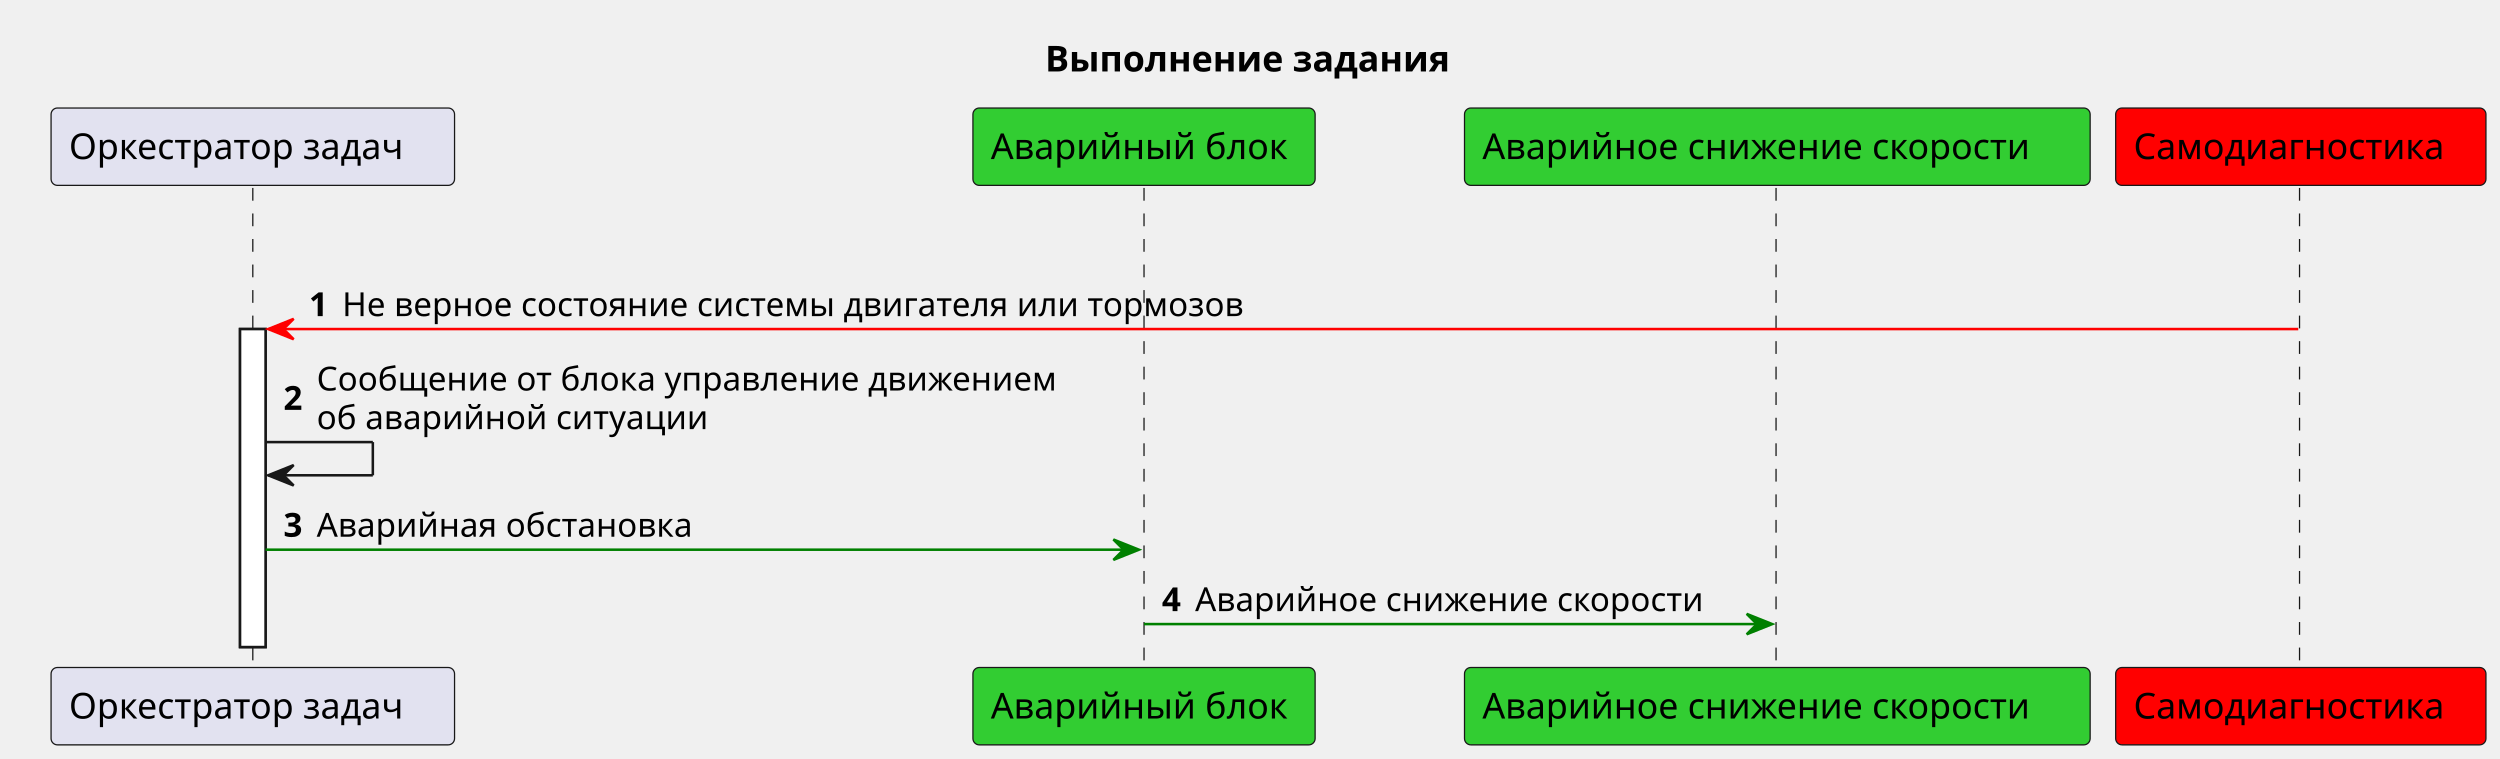
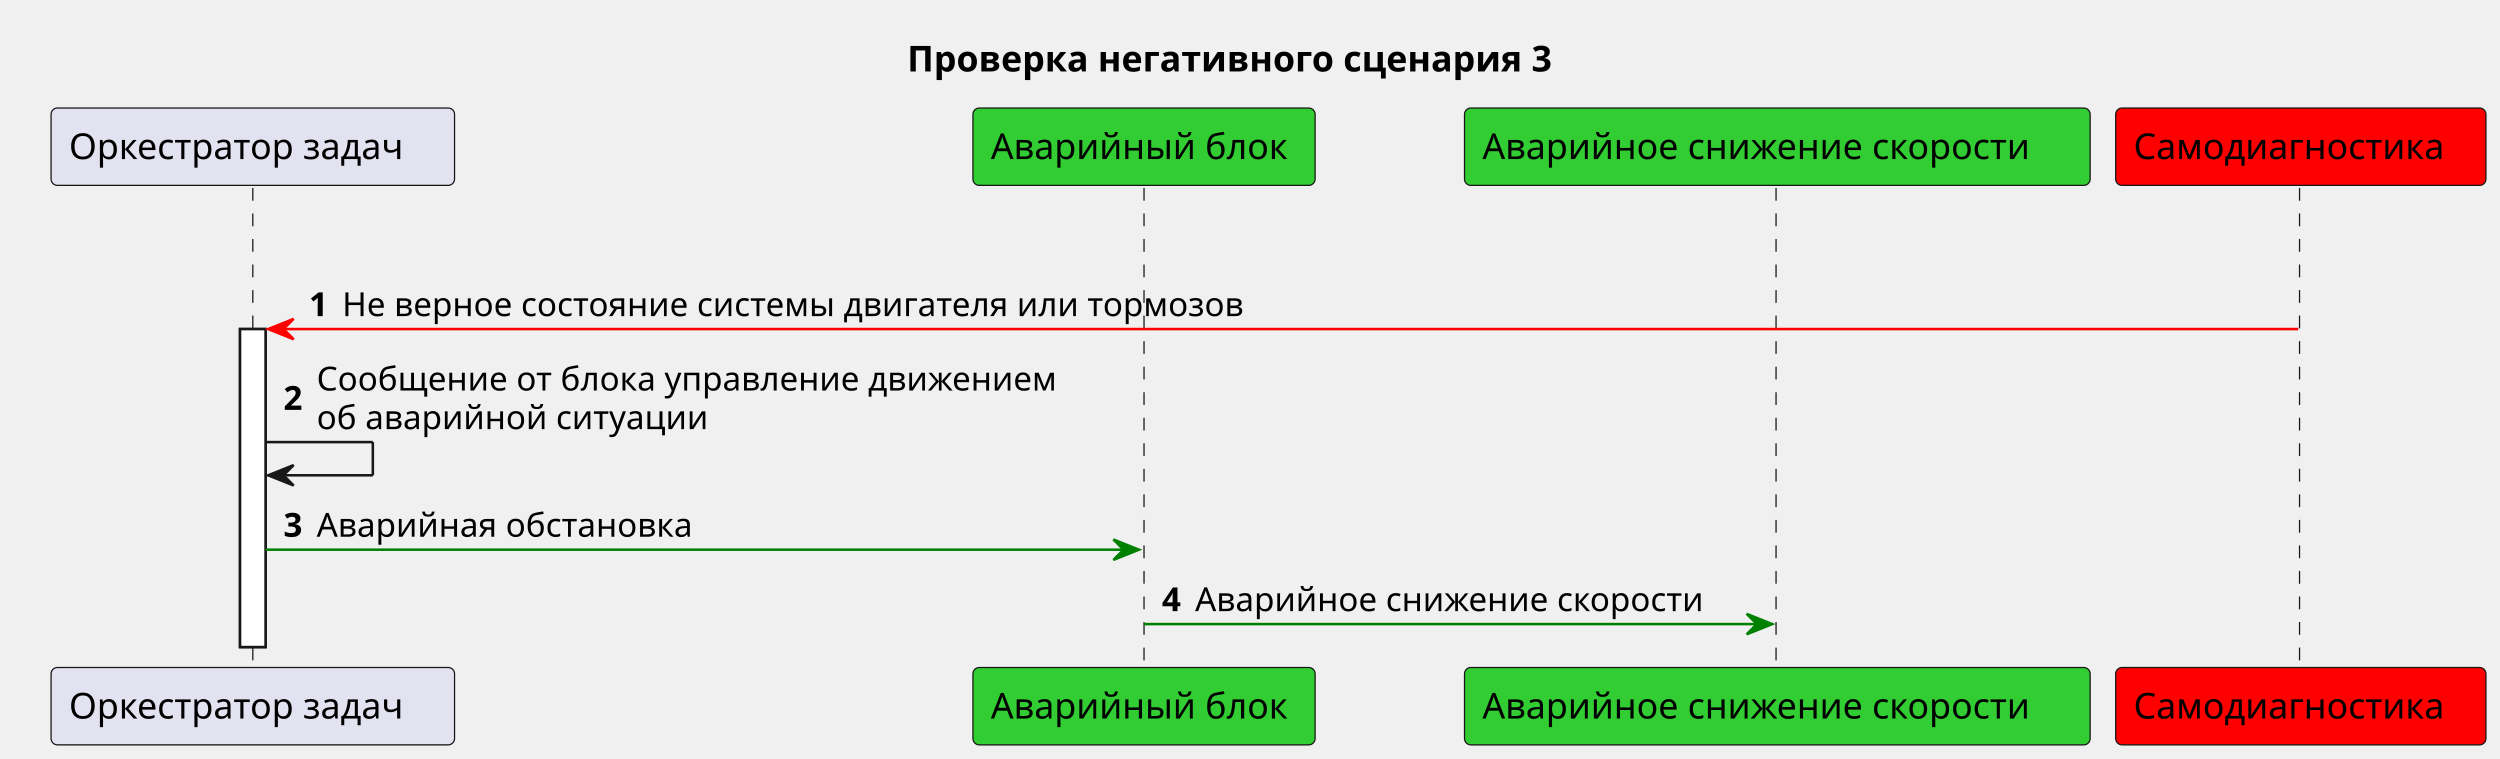
<svg xmlns="http://www.w3.org/2000/svg" contentStyleType="text/css" height="297px" preserveAspectRatio="none" style="width:979px;height:297px;background:#FFFFFF;" version="1.1" viewBox="0 0 979 297" width="979px" zoomAndPan="magnify">
  <defs />
  <g>
-     <text fill="#000000" font-family="sans-serif" font-size="14" font-weight="bold" lengthAdjust="spacing" textLength="174" x="409.25" y="27.995">Выполнение задания</text>
+     <text fill="#000000" font-family="sans-serif" font-size="14" font-weight="bold" lengthAdjust="spacing" textLength="282" x="355.25" y="27.995">Проверка негативного сценария 3</text>
    <rect fill="#FFFFFF" height="124.531" style="stroke:#181818;stroke-width:1.0;" width="10" x="94" y="128.859" />
    <line style="stroke:#181818;stroke-width:0.5;stroke-dasharray:5.0,5.0;" x1="99" x2="99" y1="73.594" y2="262.391" />
    <line style="stroke:#181818;stroke-width:0.5;stroke-dasharray:5.0,5.0;" x1="448" x2="448" y1="73.594" y2="262.391" />
    <line style="stroke:#181818;stroke-width:0.5;stroke-dasharray:5.0,5.0;" x1="695.5" x2="695.5" y1="73.594" y2="262.391" />
    <line style="stroke:#181818;stroke-width:0.5;stroke-dasharray:5.0,5.0;" x1="900.5" x2="900.5" y1="73.594" y2="262.391" />
    <rect fill="#E2E2F0" height="30.297" rx="2.5" ry="2.5" style="stroke:#181818;stroke-width:0.5;" width="158" x="20" y="42.297" />
    <text fill="#000000" font-family="sans-serif" font-size="14" lengthAdjust="spacing" textLength="144" x="27" y="62.292">Оркестратор задач</text>
    <rect fill="#E2E2F0" height="30.297" rx="2.5" ry="2.5" style="stroke:#181818;stroke-width:0.5;" width="158" x="20" y="261.391" />
    <text fill="#000000" font-family="sans-serif" font-size="14" lengthAdjust="spacing" textLength="144" x="27" y="281.386">Оркестратор задач</text>
    <rect fill="#32CD32" height="30.297" rx="2.5" ry="2.5" style="stroke:#181818;stroke-width:0.5;" width="134" x="381" y="42.297" />
    <text fill="#000000" font-family="sans-serif" font-size="14" lengthAdjust="spacing" textLength="120" x="388" y="62.292">Аварийный блок</text>
    <rect fill="#32CD32" height="30.297" rx="2.5" ry="2.5" style="stroke:#181818;stroke-width:0.5;" width="134" x="381" y="261.391" />
    <text fill="#000000" font-family="sans-serif" font-size="14" lengthAdjust="spacing" textLength="120" x="388" y="281.386">Аварийный блок</text>
    <rect fill="#32CD32" height="30.297" rx="2.5" ry="2.5" style="stroke:#181818;stroke-width:0.5;" width="245" x="573.5" y="42.297" />
    <text fill="#000000" font-family="sans-serif" font-size="14" lengthAdjust="spacing" textLength="231" x="580.5" y="62.292">Аварийное снижение скорости</text>
    <rect fill="#32CD32" height="30.297" rx="2.5" ry="2.5" style="stroke:#181818;stroke-width:0.5;" width="245" x="573.5" y="261.391" />
    <text fill="#000000" font-family="sans-serif" font-size="14" lengthAdjust="spacing" textLength="231" x="580.5" y="281.386">Аварийное снижение скорости</text>
    <rect fill="#FF0000" height="30.297" rx="2.5" ry="2.5" style="stroke:#181818;stroke-width:0.5;" width="145" x="828.5" y="42.297" />
    <text fill="#000000" font-family="sans-serif" font-size="14" lengthAdjust="spacing" textLength="131" x="835.5" y="62.292">Самодиагностика</text>
    <rect fill="#FF0000" height="30.297" rx="2.5" ry="2.5" style="stroke:#181818;stroke-width:0.5;" width="145" x="828.5" y="261.391" />
    <text fill="#000000" font-family="sans-serif" font-size="14" lengthAdjust="spacing" textLength="131" x="835.5" y="281.386">Самодиагностика</text>
    <rect fill="#FFFFFF" height="124.531" style="stroke:#181818;stroke-width:1.0;" width="10" x="94" y="128.859" />
    <polygon fill="#FF0000" points="115,124.859,105,128.859,115,132.859,111,128.859" style="stroke:#FF0000;stroke-width:1.0;" />
    <line style="stroke:#FF0000;stroke-width:1.0;" x1="109" x2="900" y1="128.859" y2="128.859" />
    <text fill="#000000" font-family="sans-serif" font-size="13" font-weight="bold" lengthAdjust="spacing" textLength="9" x="121" y="123.793">1</text>
    <text fill="#000000" font-family="sans-serif" font-size="13" lengthAdjust="spacing" textLength="382" x="134" y="123.793">Не верное состояние системы двигателя или тормозов</text>
    <line style="stroke:#181818;stroke-width:1.0;" x1="104" x2="146" y1="173.125" y2="173.125" />
    <line style="stroke:#181818;stroke-width:1.0;" x1="146" x2="146" y1="173.125" y2="186.125" />
    <line style="stroke:#181818;stroke-width:1.0;" x1="105" x2="146" y1="186.125" y2="186.125" />
    <polygon fill="#181818" points="115,182.125,105,186.125,115,190.125,111,186.125" style="stroke:#181818;stroke-width:1.0;" />
    <text fill="#000000" font-family="sans-serif" font-size="13" font-weight="bold" lengthAdjust="spacing" textLength="9" x="111" y="160.493">2</text>
    <text fill="#000000" font-family="sans-serif" font-size="13" lengthAdjust="spacing" textLength="308" x="124" y="152.926">Сообщение от блока управление движением</text>
    <text fill="#000000" font-family="sans-serif" font-size="13" lengthAdjust="spacing" textLength="160" x="124" y="168.059">об аварийной ситуации</text>
    <polygon fill="#008000" points="436,211.258,446,215.258,436,219.258,440,215.258" style="stroke:#008000;stroke-width:1.0;" />
    <line style="stroke:#008000;stroke-width:1.0;" x1="104" x2="442" y1="215.258" y2="215.258" />
    <text fill="#000000" font-family="sans-serif" font-size="13" font-weight="bold" lengthAdjust="spacing" textLength="9" x="111" y="210.192">3</text>
    <text fill="#000000" font-family="sans-serif" font-size="13" lengthAdjust="spacing" textLength="157" x="124" y="210.192">Аварийная обстановка</text>
    <polygon fill="#008000" points="684,240.391,694,244.391,684,248.391,688,244.391" style="stroke:#008000;stroke-width:1.0;" />
    <line style="stroke:#008000;stroke-width:1.0;" x1="448" x2="690" y1="244.391" y2="244.391" />
    <text fill="#000000" font-family="sans-serif" font-size="13" font-weight="bold" lengthAdjust="spacing" textLength="9" x="455" y="239.325">4</text>
    <text fill="#000000" font-family="sans-serif" font-size="13" lengthAdjust="spacing" textLength="211" x="468" y="239.325">Аварийное снижение скорости</text>
  </g>
</svg>
